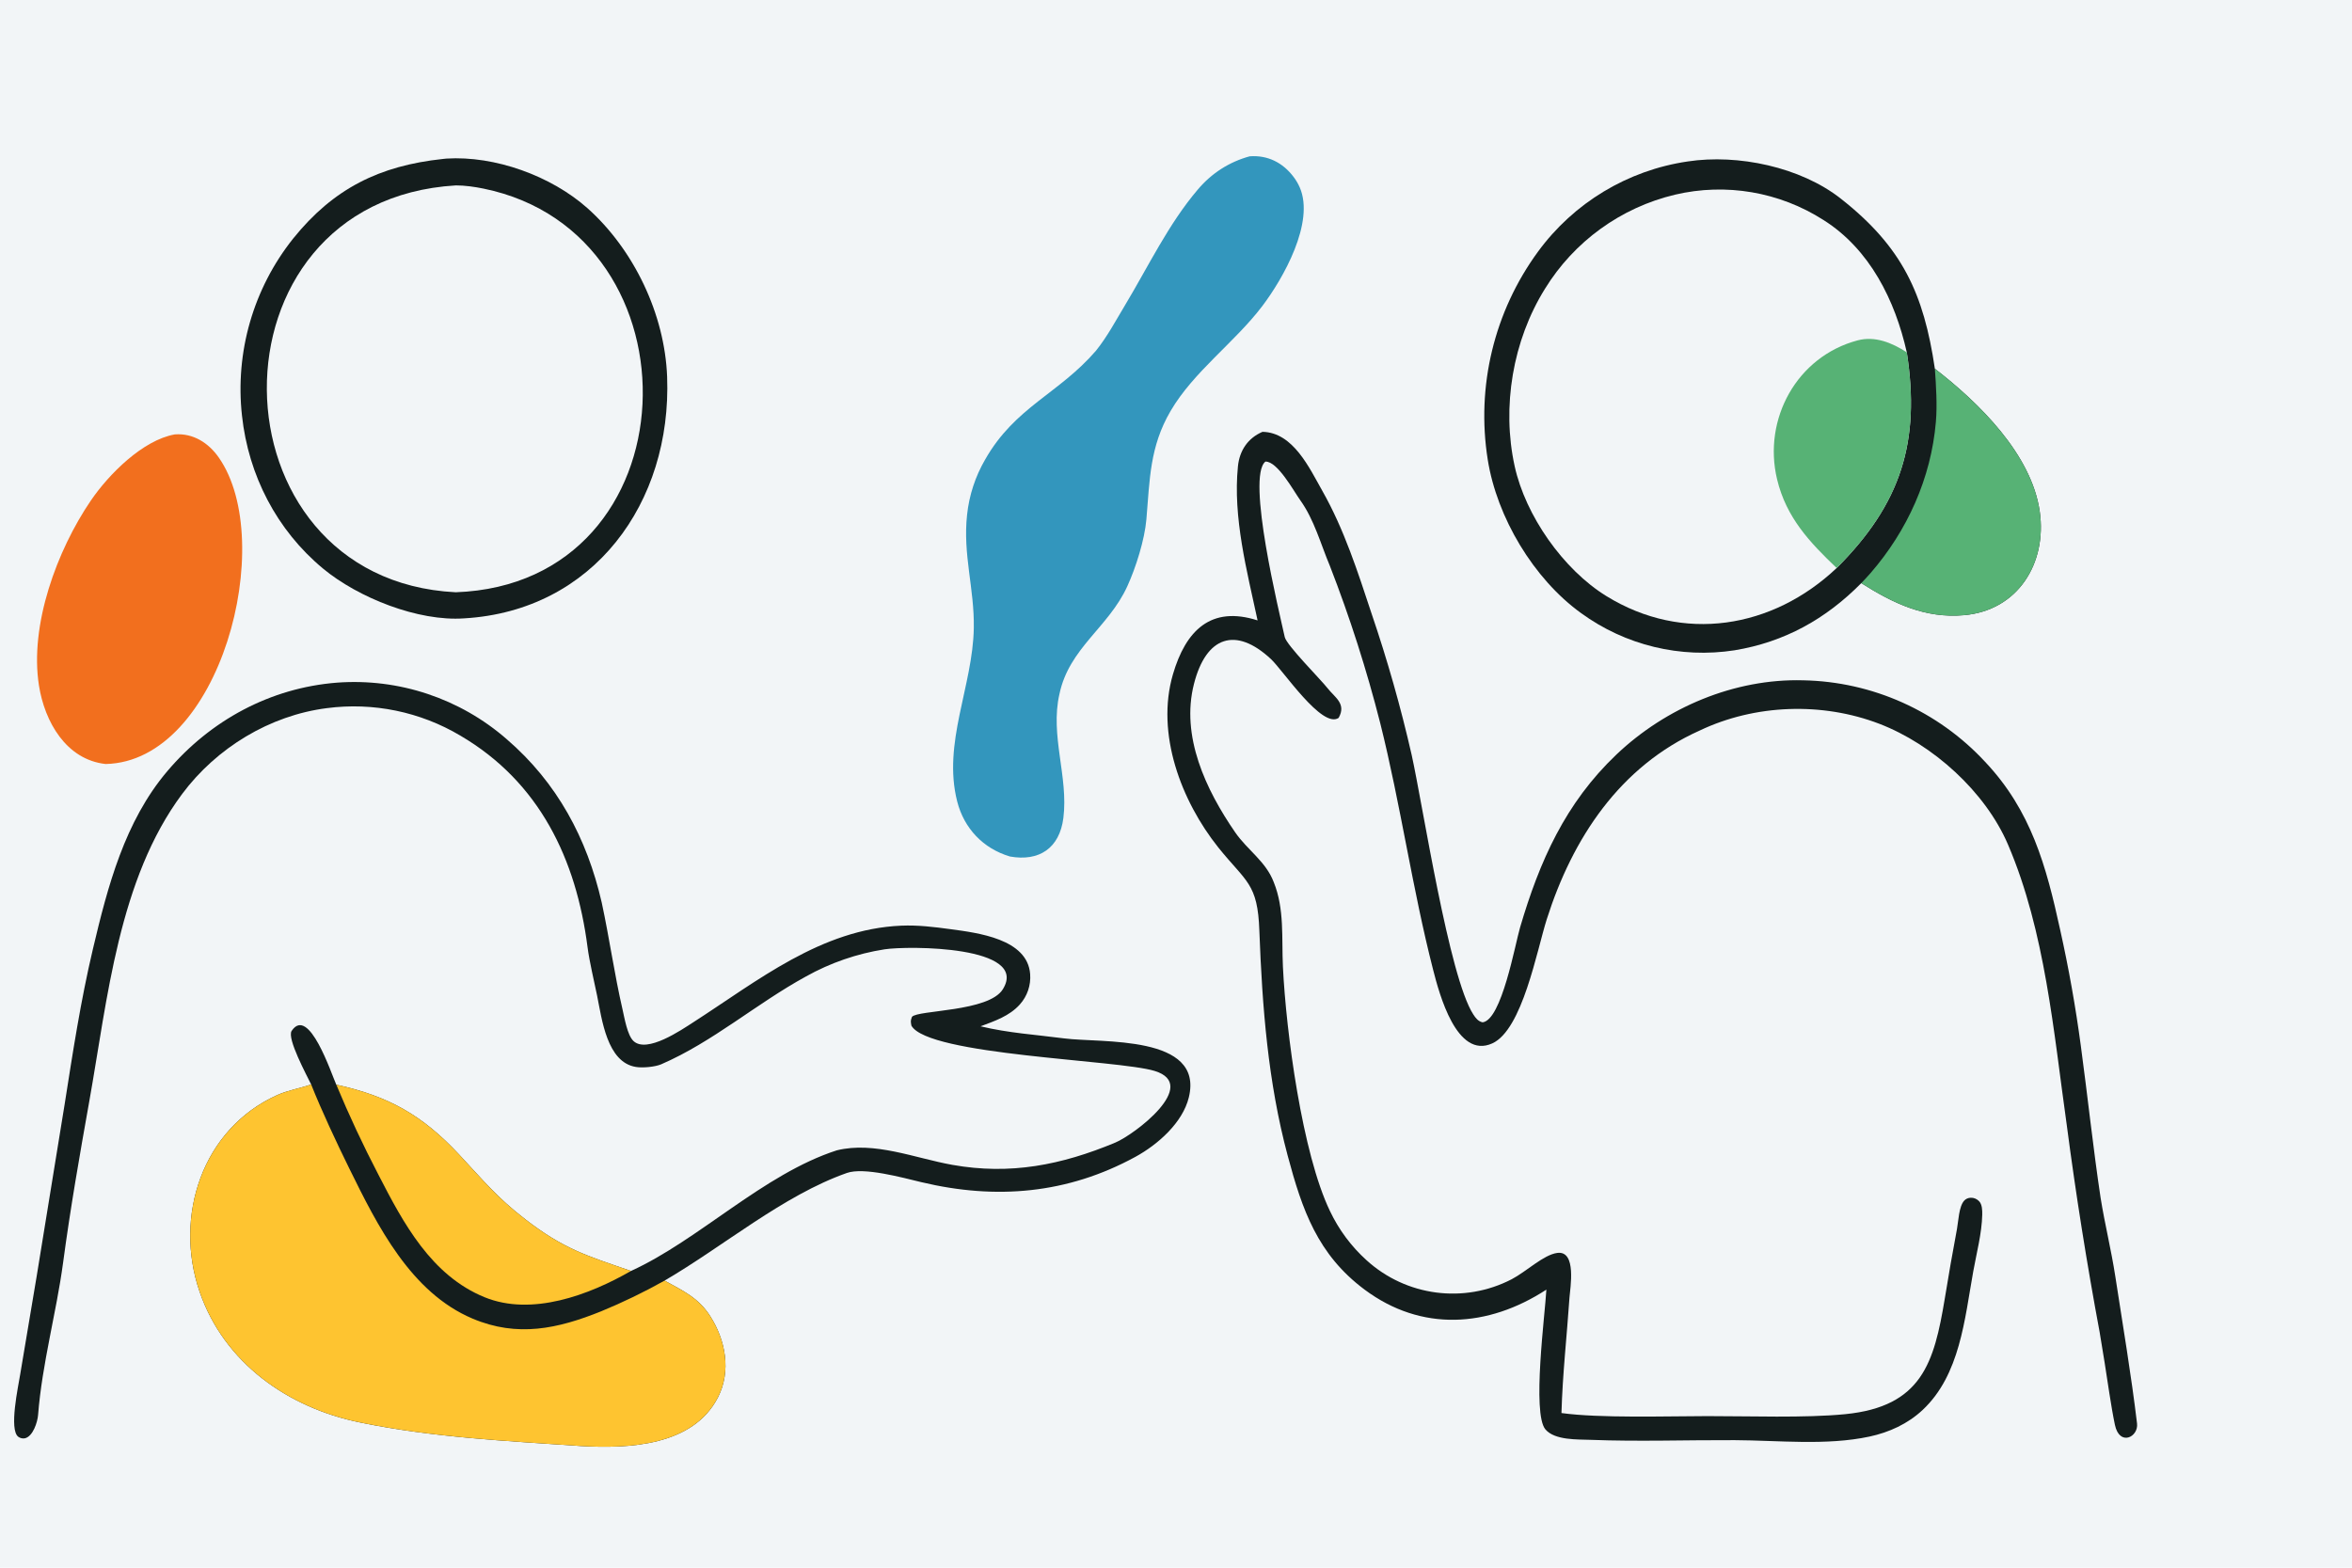
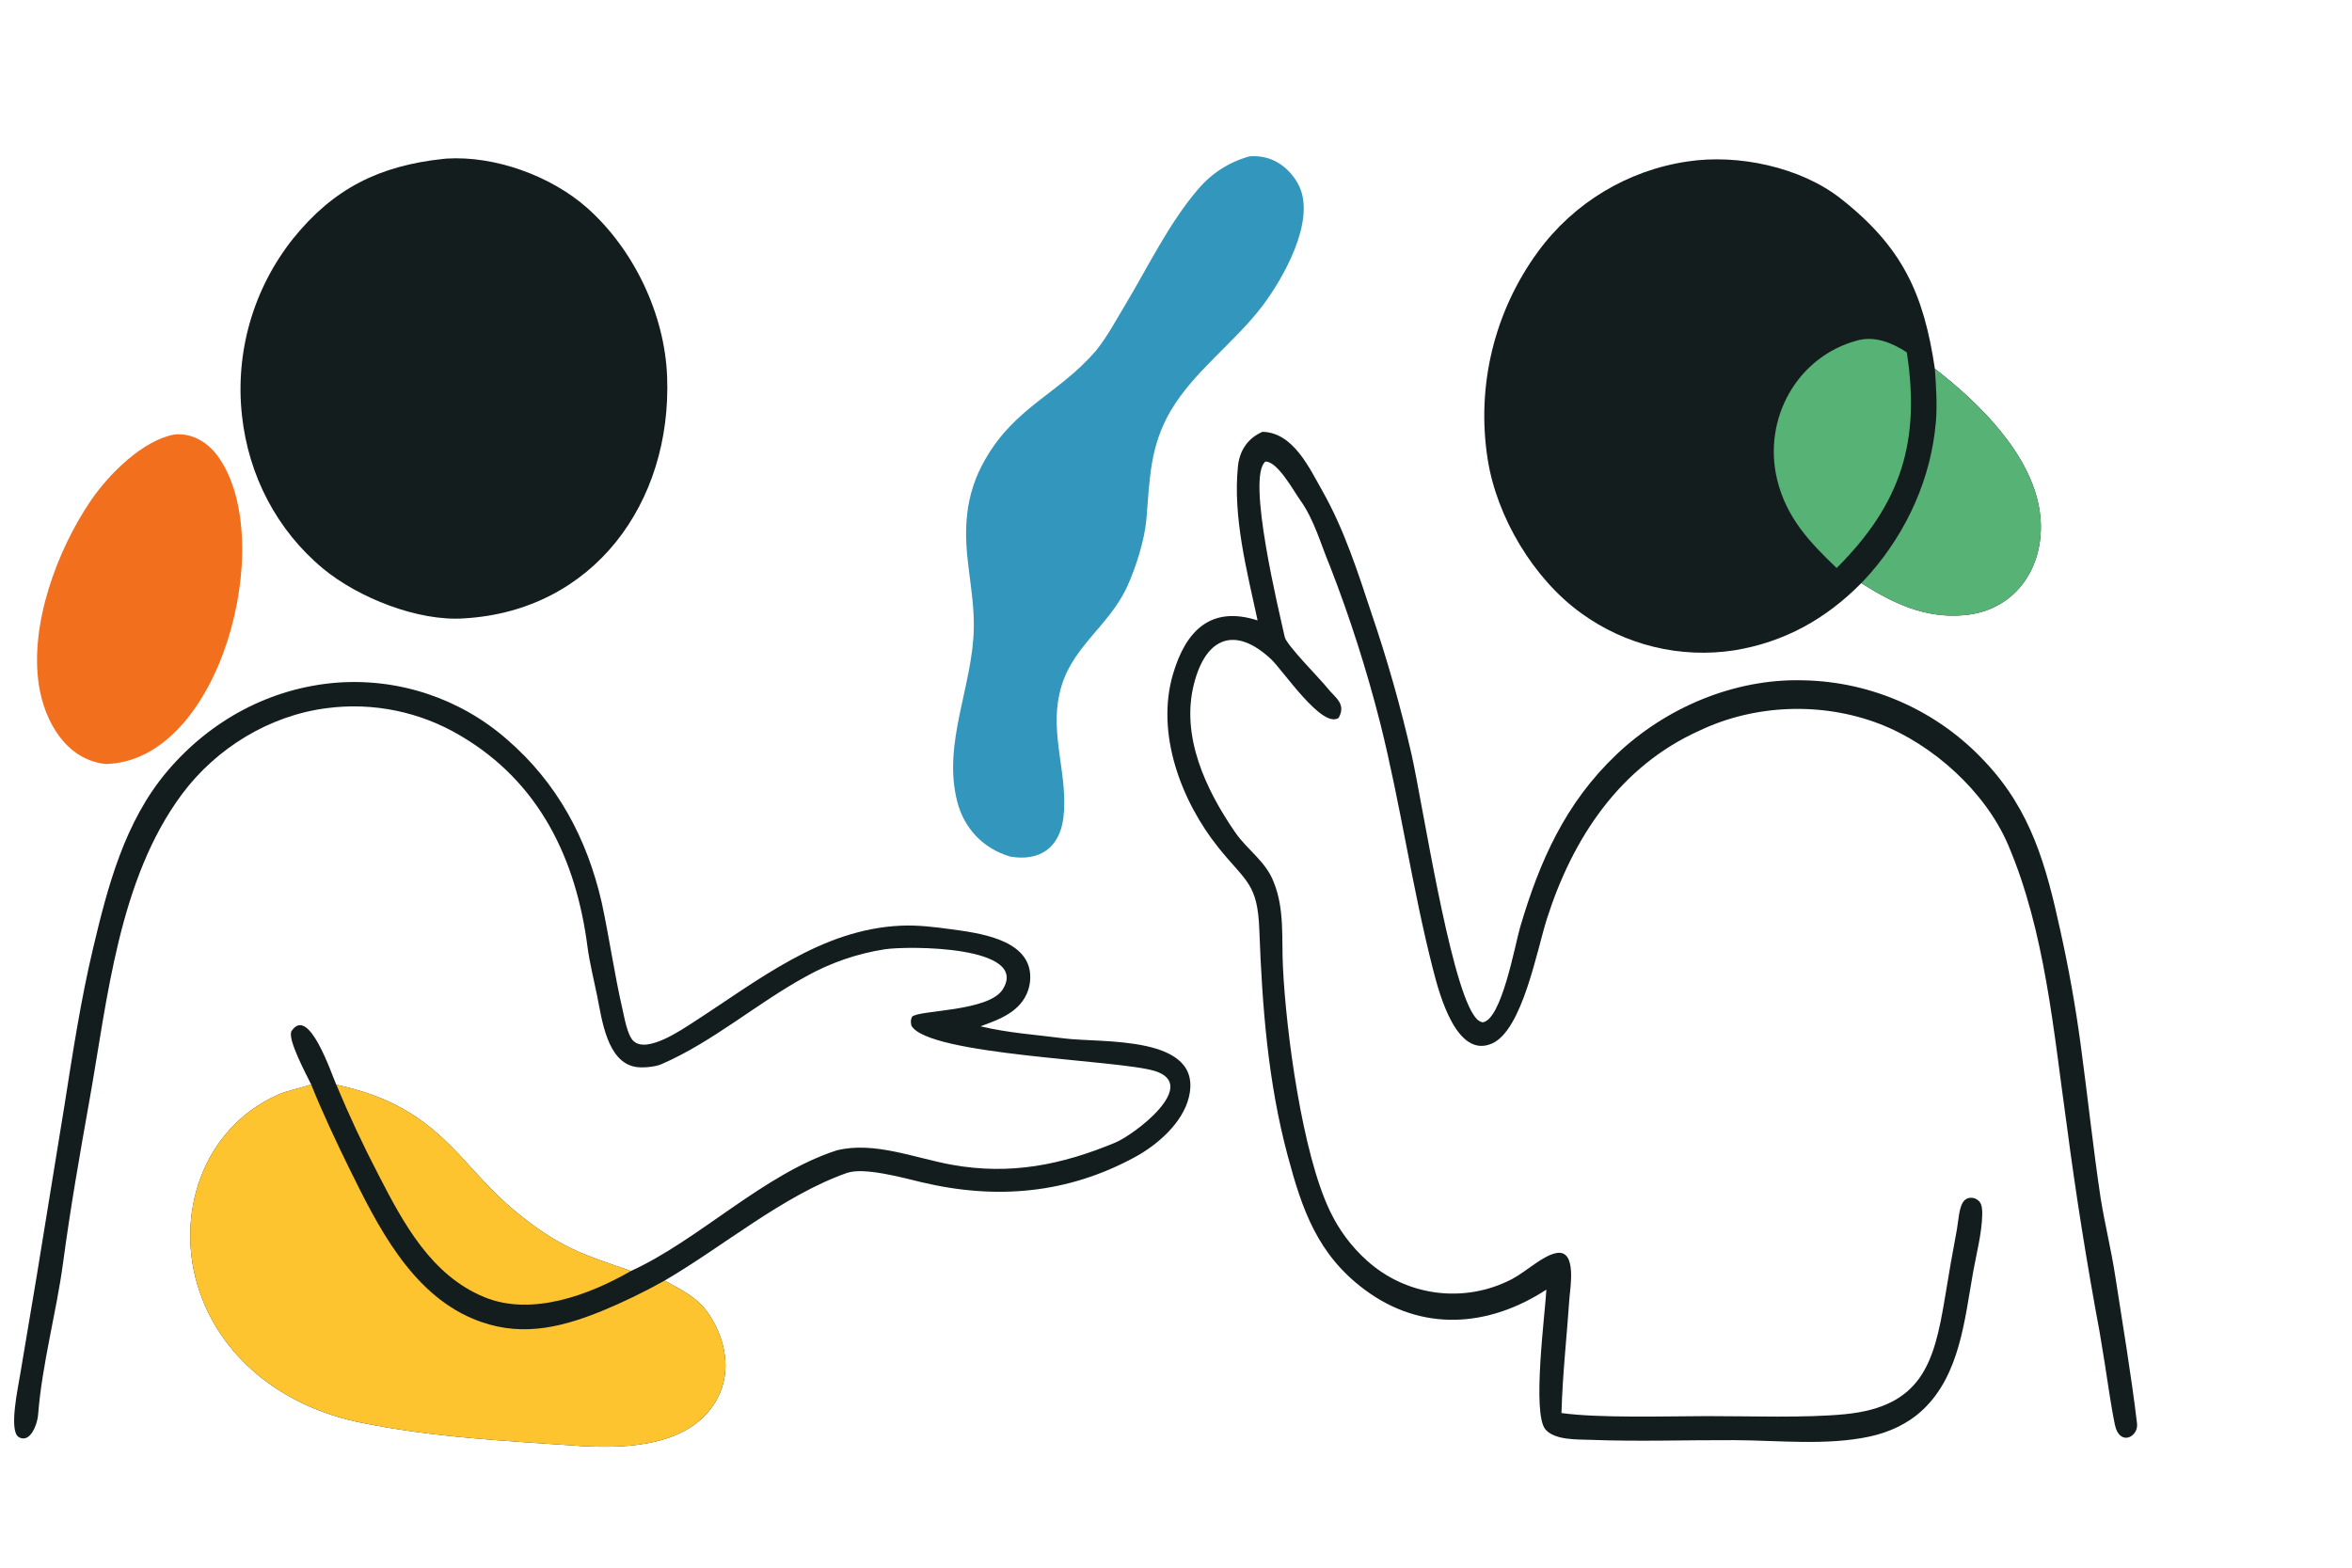
- <svg xmlns="http://www.w3.org/2000/svg" display="block" height="1024" preserveAspectRatio="none" viewBox="0 0 2048 1365" width="1536">
-   <path d="m0 0h2048v1365h-2048z" fill="#f2f5f7" />
-   <path d="m1620.7 507.737c-30.84 31.244-66.79 51.283-110.34 58.481-47.11 7.304-95.19-4.358-133.71-32.433-41.38-29.903-73.23-83.338-81.2-133.578-10.16-63.744 5.58-128.903 43.7-180.99 31.15-42.638 78.13-70.969 130.38-78.628 43.8-6.689 98.34 4.888 133.21 32.259 53.77 42.211 72.35 82.8 82.04 148.206 38.1 29.405 84.26 74.346 91.34 124.479 6.32 44.718-18.87 85.984-65.91 90.107-34.03 2.983-61.64-10.266-89.51-27.903z" fill="#141d1d" />
-   <path d="m1684.78 321.054c38.1 29.405 84.26 74.346 91.34 124.479 6.32 44.718-18.87 85.984-65.91 90.107-34.03 2.983-61.64-10.266-89.51-27.903 2.77-2.86 5.46-5.784 8.09-8.77 31.99-36.856 52.66-82.593 56.86-131.475 1.29-15.005.18-31.451-.87-46.438z" fill="#57b275" />
-   <path d="m1599.27 494.585c-55.86 52.763-133.85 65.537-200.52 24.428-37.61-23.187-70.42-70.071-79.86-113.085-11.36-51.705-1.68-109.421 26.37-154.449 25.38-41.265 66.12-70.754 113.24-81.972 44.31-10.434 90.96-2.472 129.3 22.068 40.39 25.464 62.38 70.014 72.54 115.214 11.98 77.694-4.91 131.713-61.07 187.796z" fill="#f2f5f7" />
-   <path d="m1599.27 494.585c-23.31-22.257-43.88-43.803-51.88-77.245-12.56-52.442 17.22-106.935 70.13-120.974 15.08-4.002 29.9 2.007 42.82 10.423 11.98 77.694-4.91 131.713-61.07 187.796z" fill="#57b275" />
-   <path d="m549.427 1106.64c58.886-26.79 115.399-84.44 179.176-105.02 32.659-8.098 68.155 6.82 100.515 12.61 50.552 9.04 95.186.14 141.943-19.327 16.795-6.993 73.949-50.252 34.359-62.42-31.846-9.788-197.162-13.509-211.81-39.432-.651-3.664-.818-4.24.492-7.685 5.076-6.075 66.854-4.201 79.121-24.02 23.427-37.852-82.38-37.95-103.057-34.754-23.999 3.764-47.139 11.758-68.344 23.61-43.077 23.535-81.231 57.106-126.081 76.49-5.209 2.251-16.116 3.308-22.04 2.309-25.208-4.021-29.619-41.619-33.772-62.08-2.606-12.845-6.661-29.322-8.351-42.394-9.872-76.351-41.708-143.498-110.655-183.971-34.988-20.806-75.954-29.248-116.318-23.969-49.599 6.309-96.022 34.507-125.951 74.651-55.469 74.402-65.006 178.549-80.868 267.437-8.476 47.495-16.475 93.185-22.866 140.875-5.944 44.05-18.244 87.69-21.756 132.42-.487 6.21-4.421 18.82-11.574 20.39-1.984.34-4.018-.14-5.641-1.33-8.33-6.12-.008-43.98 1.621-54.26l14.344-85.39 24.327-149.575c7.173-45.621 13.98-90.307 24.641-135.415 12.893-54.552 27.679-111.114 64.74-154.848 37.548-44.306 89.634-72.616 147.881-77.158 53.873-3.987 107.099 13.767 147.79 49.296 43.778 37.753 69.783 86.094 82.649 142.137 6.66 30.869 11.04 62.38 18.135 93.157 1.692 7.341 4.159 22.341 9.474 27.403 11.682 11.126 41.874-9.68 52.198-16.316 56.13-36.125 111.254-81.094 181.001-84.075 14.527-.62 28.584 1.105 42.977 3.063 23.428 3.188 66.993 8.375 69.277 39.115.747 9.663-2.496 19.211-8.973 26.42-9.072 10.128-21.825 14.397-34.212 19.039 24.6 5.888 47.673 7.234 72.912 10.528 32.11 4.191 121.74-3.522 108.46 51.27-5.37 22.176-27.07 41.21-46.546 51.859-59.057 32.23-121.317 37.56-186.317 22.06-16.869-4.03-50.085-13.25-64.909-8.03-55.585 19.58-107.644 64-158.732 93.72 15.845 8.8 29.424 14.78 39.745 30.98 13.425 21.08 18.474 47.89 6.631 70.84-21.809 42.27-78.018 44.69-119.621 42.2-64.503-4.44-128.162-7.39-191.701-20.46-62.788-12.69-118.564-51.83-139.929-113.88-22.603-65.64 2.255-141.802 67.547-171.204 9.129-4.111 19.308-5.769 28.771-9l.8-.278c-3.784-7.852-21.302-40.176-16.978-46.622 15.029-22.406 34.57 37.394 38.869 46.82 45.507 10.009 74.861 26.422 107.124 61.014 20.873 22.38 32.691 37.09 57.264 56.06 33.851 26.13 53.239 31.7 92.219 45.14z" fill="#141d1d" />
-   <path d="m270.929 944.228c9.219 23.121 22.222 50.844 33.245 73.232 24.481 49.72 53.412 107.89 107.301 130.66 39.159 16.55 74.259 8.84 111.916-6.33 18.956-7.8 37.421-16.73 55.295-26.76 15.845 8.8 29.424 14.78 39.745 30.98 13.425 21.08 18.474 47.89 6.631 70.84-21.809 42.27-78.018 44.69-119.621 42.2-64.503-4.44-128.162-7.39-191.701-20.46-62.788-12.69-118.564-51.83-139.929-113.88-22.603-65.64 2.255-141.802 67.547-171.204 9.129-4.111 19.308-5.769 28.771-9z" fill="#fec430" />
-   <path d="m292.82 944.426c45.507 10.009 74.861 26.422 107.124 61.014 20.873 22.38 32.691 37.09 57.264 56.06 33.851 26.13 53.239 31.7 92.219 45.14-36.322 20.9-86.35 39.67-127.495 22.86-46.383-18.95-70.67-64.38-92.302-106.44-13.388-25.676-25.669-51.91-36.81-78.634z" fill="#fec430" />
-   <path d="m385.696 138.403c.995-.144 1.996-.251 3-.321 42.26-2.646 91.175 15.052 122.828 43.171 40.386 36.05 67.303 92.237 69.374 146.776 4.168 109.788-64.165 203.779-176.719 210.383-40.02 2.864-92.31-17.976-122.888-43.341-40.384-33.5-64.947-81.275-70.57-133.068-6.16-55.318 9.87-110.821 44.575-154.336 35.058-43.548 75.127-63.382 130.4-69.264z" fill="#141d1d" />
-   <path d="m396.967 161.432c7.782-.01 16.356 1.217 23.974 2.77 193.047 39.34 184.357 344.068-24.134 351.485-216.421-10.83-222.175-341.098.16-354.255z" fill="#f2f5f7" />
-   <path d="m1099.3 375.999c26.81.507 40.93 31.684 52.19 51.522 18.84 33.19 30.81 70.441 42.75 106.577 13.79 40.423 25.46 81.539 34.96 123.181 9.93 44.921 32.5 193.394 53.67 225.986 2.07 3.191 4.21 6.04 8.12 6.885 16.57-2.004 28.23-67.726 32.62-82.654 16.96-57.651 39.4-108.221 83.89-150.509 43.1-40.974 102.86-66.287 162.66-64.636 60.25 1.163 117.42 26.795 158.38 70.995 40.18 42.577 53.18 90.718 65.27 145.907 7.51 33.633 13.56 67.576 18.12 101.734 5.9 43.651 10.62 88.294 17.15 131.893 3.77 23.58 9.23 45.06 12.88 68.85 6.47 42.11 13.83 85.49 18.86 127.7 1.41 11.83-15.24 20.22-19.27 1.18-1.73-8.22-3.43-18.49-4.81-27.33-2.66-17.8-5.48-35.57-8.47-53.31-11.18-59.94-20.74-120.16-28.67-180.608-11.42-80.796-18.69-168.169-51.13-243.962-19.73-46.102-65.53-87.347-112.04-105.185-49.71-19.066-108.21-17.102-156.44 5.877-69.51 31.111-110.72 93.754-133.16 164.365-8.58 27.004-21.2 96.176-47.45 108.039-30.97 14-46.1-43.064-51.49-64.091-18.14-70.747-28.26-143.728-46.01-214.574-11.82-46.551-26.48-92.336-43.89-137.098-8.03-19.065-13.57-40.136-25.78-57.162-5.82-8.118-19.77-33.963-30.34-33.664-16.82 13.173 12.15 131.424 16.82 152.785 1.53 7.035 31.33 36.915 37.23 44.472 6.34 8.132 16.67 13.494 9.7 25.895-14.37 9.893-48.42-41.402-58.96-51.215-30.7-28.594-56.44-19.815-67.01 21.612-11.66 45.668 10.36 92.236 35.86 129.241 10.69 15.508 26.75 25.328 33.58 43.373 9.52 23.466 6.8 48.644 8.01 73.711 2.75 56.939 16.79 162.519 41 212.759 7.69 16.2 18.5 30.72 31.8 42.74 34.52 31.41 84.93 38.02 126.38 16.58 12.81-6.7 27.7-21.28 39.65-22.92 17.19-2.37 11.25 30.82 10.7 38.79-2.33 34.04-6.01 66.55-6.99 100.62 33.09 4.58 91.56 2.73 126.98 2.67 36.2-.05 85.2 1.76 120.09-1.69 66.86-6.61 77.44-45.04 86.67-100.39 3.3-20.37 6.86-40.69 10.67-60.96 1.25-6.75 1.64-19.5 6.26-24.56 1.48-1.62 3.47-2.44 5.64-2.53 2.76-.12 5.29.97 7.24 2.91 2.82 2.8 2.92 8.09 2.84 11.85-.34 16.15-4.98 33.52-7.85 49.51-7.44 41.32-11.51 90.07-44.06 120.51-12.93 12.09-29.1 19.5-46.31 23.18-37.46 8.02-79.14 3.29-117.31 3.11-41.74-.19-83.57 1.34-125.3-.27-11.46-.44-31.39.5-39.53-9.1-11.79-13.92-.27-100.63.84-121.7-50.78 33.05-108.75 36.95-158.32-.03-40.88-30.5-54.28-69.24-66.98-116.75-17.18-64.255-22.11-129.367-24.62-195.562-1.4-41.701-11.51-42.425-35.81-72.722-32.23-40.413-54.52-98.983-39.47-150.605 11.13-38.154 33.03-60.097 73.73-47.027-9.24-43.074-21.61-89.625-17.1-134.218 1.38-13.648 8.6-24.5 21.36-29.977z" fill="#141d1d" />
-   <path d="m1088.13 136.112c15.63-1.182 28.82 5.411 38.26 17.933 2.13 2.798 3.91 5.834 5.33 9.047 13.37 30.39-14.38 79.455-32.63 103.474-24.15 31.784-59.69 56.896-79.82 91.319-18.21 31.136-18.11 59.81-21.049 94.276-1.51 17.71-9.136 41.976-16.652 58.396-16.406 35.84-50.569 53.577-59.037 93.653-8.386 36.155 7.916 72.161 3.397 108-3.323 26.358-21.156 38.104-46.513 33.556-23.29-6.916-39.94-24.411-45.944-47.942-12.954-50.762 13.612-100.28 14.47-150.989.581-34.338-9.685-63.897-5.86-98.644 1.802-16.931 7.151-33.291 15.7-48.015 26.086-45.921 64.249-57.327 96.552-94.829 9.893-12.336 17.153-26.092 25.274-39.603 20.352-33.859 37.852-70.789 63.582-100.958 11.99-14.066 27.2-23.826 44.94-28.674z" fill="#3396bd" />
-   <path d="m152.227 378.236c16.01-1.226 29.424 7.438 38.315 20.188 51.14 73.334 1.324 264.695-98.576 266.808-34.42-3.788-53.075-36.857-58.041-68.319-8.34-52.833 15.738-117.777 45.067-160.916 15.622-22.978 45.304-52.834 73.236-57.761z" fill="#f26f1e" />
+ <svg xmlns="http://www.w3.org/2000/svg" width="1536" height="1024" viewBox="0 0 2048 1365" preserveAspectRatio="none" display="block">
+   <style>
+     :root {
+       color-scheme: light dark;
+     }
+ 
+     .ink {
+       fill: #141d1d;
+     }
+ 
+     .accent-green {
+       fill: #57b275;
+     }
+ 
+     .accent-gold {
+       fill: #fec430;
+     }
+ 
+     .accent-blue {
+       fill: #3396bd;
+     }
+ 
+     .accent-orange {
+       fill: #f26f1e;
+     }
+ 
+     @media (prefers-color-scheme: dark) {
+       .ink {
+         fill: #d4d4d8;
+       }
+ 
+       .accent-green {
+         fill: #74e0ad;
+       }
+ 
+       .accent-gold {
+         fill: #facc15;
+       }
+ 
+       .accent-blue {
+         fill: #60a5fa;
+       }
+ 
+       .accent-orange {
+         fill: #fb923c;
+       }
+     }
+   </style>
+   <path class="ink" d="m1620.7 507.737c-30.84 31.244-66.79 51.283-110.34 58.481-47.11 7.304-95.19-4.358-133.71-32.433-41.38-29.903-73.23-83.338-81.2-133.578-10.16-63.744 5.58-128.903 43.7-180.99 31.15-42.638 78.13-70.969 130.38-78.628 43.8-6.689 98.34 4.888 133.21 32.259 53.77 42.211 72.35 82.8 82.04 148.206 38.1 29.405 84.26 74.346 91.34 124.479 6.32 44.718-18.87 85.984-65.91 90.107-34.03 2.983-61.64-10.266-89.51-27.903z" />
+   <path class="accent-green" d="m1684.78 321.054c38.1 29.405 84.26 74.346 91.34 124.479 6.32 44.718-18.87 85.984-65.91 90.107-34.03 2.983-61.64-10.266-89.51-27.903 2.77-2.86 5.46-5.784 8.09-8.77 31.99-36.856 52.66-82.593 56.86-131.475 1.29-15.005.18-31.451-.87-46.438z" />
+   <path fill="none" d="m1599.27 494.585c-55.86 52.763-133.85 65.537-200.52 24.428-37.61-23.187-70.42-70.071-79.86-113.085-11.36-51.705-1.68-109.421 26.37-154.449 25.38-41.265 66.12-70.754 113.24-81.972 44.31-10.434 90.96-2.472 129.3 22.068 40.39 25.464 62.38 70.014 72.54 115.214 11.98 77.694-4.91 131.713-61.07 187.796z" />
+   <path class="accent-green" d="m1599.27 494.585c-23.31-22.257-43.88-43.803-51.88-77.245-12.56-52.442 17.22-106.935 70.13-120.974 15.08-4.002 29.9 2.007 42.82 10.423 11.98 77.694-4.91 131.713-61.07 187.796z" />
+   <path class="ink" d="m549.427 1106.64c58.886-26.79 115.399-84.44 179.176-105.02 32.659-8.098 68.155 6.82 100.515 12.61 50.552 9.04 95.186.14 141.943-19.327 16.795-6.993 73.949-50.252 34.359-62.42-31.846-9.788-197.162-13.509-211.81-39.432-.651-3.664-.818-4.24.492-7.685 5.076-6.075 66.854-4.201 79.121-24.02 23.427-37.852-82.38-37.95-103.057-34.754-23.999 3.764-47.139 11.758-68.344 23.61-43.077 23.535-81.231 57.106-126.081 76.49-5.209 2.251-16.116 3.308-22.04 2.309-25.208-4.021-29.619-41.619-33.772-62.08-2.606-12.845-6.661-29.322-8.351-42.394-9.872-76.351-41.708-143.498-110.655-183.971-34.988-20.806-75.954-29.248-116.318-23.969-49.599 6.309-96.022 34.507-125.951 74.651-55.469 74.402-65.006 178.549-80.868 267.437-8.476 47.495-16.475 93.185-22.866 140.875-5.944 44.05-18.244 87.69-21.756 132.42-.487 6.21-4.421 18.82-11.574 20.39-1.984.34-4.018-.14-5.641-1.33-8.33-6.12-.008-43.98 1.621-54.26l14.344-85.39 24.327-149.575c7.173-45.621 13.98-90.307 24.641-135.415 12.893-54.552 27.679-111.114 64.74-154.848 37.548-44.306 89.634-72.616 147.881-77.158 53.873-3.987 107.099 13.767 147.79 49.296 43.778 37.753 69.783 86.094 82.649 142.137 6.66 30.869 11.04 62.38 18.135 93.157 1.692 7.341 4.159 22.341 9.474 27.403 11.682 11.126 41.874-9.68 52.198-16.316 56.13-36.125 111.254-81.094 181.001-84.075 14.527-.62 28.584 1.105 42.977 3.063 23.428 3.188 66.993 8.375 69.277 39.115.747 9.663-2.496 19.211-8.973 26.42-9.072 10.128-21.825 14.397-34.212 19.039 24.6 5.888 47.673 7.234 72.912 10.528 32.11 4.191 121.74-3.522 108.46 51.27-5.37 22.176-27.07 41.21-46.546 51.859-59.057 32.23-121.317 37.56-186.317 22.06-16.869-4.03-50.085-13.25-64.909-8.03-55.585 19.58-107.644 64-158.732 93.72 15.845 8.8 29.424 14.78 39.745 30.98 13.425 21.08 18.474 47.89 6.631 70.84-21.809 42.27-78.018 44.69-119.621 42.2-64.503-4.44-128.162-7.39-191.701-20.46-62.788-12.69-118.564-51.83-139.929-113.88-22.603-65.64 2.255-141.802 67.547-171.204 9.129-4.111 19.308-5.769 28.771-9l.8-.278c-3.784-7.852-21.302-40.176-16.978-46.622 15.029-22.406 34.57 37.394 38.869 46.82 45.507 10.009 74.861 26.422 107.124 61.014 20.873 22.38 32.691 37.09 57.264 56.06 33.851 26.13 53.239 31.7 92.219 45.14z" />
+   <path class="accent-gold" d="m270.929 944.228c9.219 23.121 22.222 50.844 33.245 73.232 24.481 49.72 53.412 107.89 107.301 130.66 39.159 16.55 74.259 8.84 111.916-6.33 18.956-7.8 37.421-16.73 55.295-26.76 15.845 8.8 29.424 14.78 39.745 30.98 13.425 21.08 18.474 47.89 6.631 70.84-21.809 42.27-78.018 44.69-119.621 42.2-64.503-4.44-128.162-7.39-191.701-20.46-62.788-12.69-118.564-51.83-139.929-113.88-22.603-65.64 2.255-141.802 67.547-171.204 9.129-4.111 19.308-5.769 28.771-9z" />
+   <path class="accent-gold" d="m292.82 944.426c45.507 10.009 74.861 26.422 107.124 61.014 20.873 22.38 32.691 37.09 57.264 56.06 33.851 26.13 53.239 31.7 92.219 45.14-36.322 20.9-86.35 39.67-127.495 22.86-46.383-18.95-70.67-64.38-92.302-106.44-13.388-25.676-25.669-51.91-36.81-78.634z" />
+   <path class="ink" d="m385.696 138.403c.995-.144 1.996-.251 3-.321 42.26-2.646 91.175 15.052 122.828 43.171 40.386 36.05 67.303 92.237 69.374 146.776 4.168 109.788-64.165 203.779-176.719 210.383-40.02 2.864-92.31-17.976-122.888-43.341-40.384-33.5-64.947-81.275-70.57-133.068-6.16-55.318 9.87-110.821 44.575-154.336 35.058-43.548 75.127-63.382 130.4-69.264z" />
+   <path fill="none" d="m396.967 161.432c7.782-.01 16.356 1.217 23.974 2.77 193.047 39.34 184.357 344.068-24.134 351.485-216.421-10.83-222.175-341.098.16-354.255z" />
+   <path class="ink" d="m1099.3 375.999c26.81.507 40.93 31.684 52.19 51.522 18.84 33.19 30.81 70.441 42.75 106.577 13.79 40.423 25.46 81.539 34.96 123.181 9.93 44.921 32.5 193.394 53.67 225.986 2.07 3.191 4.21 6.04 8.12 6.885 16.57-2.004 28.23-67.726 32.62-82.654 16.96-57.651 39.4-108.221 83.89-150.509 43.1-40.974 102.86-66.287 162.66-64.636 60.25 1.163 117.42 26.795 158.38 70.995 40.18 42.577 53.18 90.718 65.27 145.907 7.51 33.633 13.56 67.576 18.12 101.734 5.9 43.651 10.62 88.294 17.15 131.893 3.77 23.58 9.23 45.06 12.88 68.85 6.47 42.11 13.83 85.49 18.86 127.7 1.41 11.83-15.24 20.22-19.27 1.18-1.73-8.22-3.43-18.49-4.81-27.33-2.66-17.8-5.48-35.57-8.47-53.31-11.18-59.94-20.74-120.16-28.67-180.608-11.42-80.796-18.69-168.169-51.13-243.962-19.73-46.102-65.53-87.347-112.04-105.185-49.71-19.066-108.21-17.102-156.44 5.877-69.51 31.111-110.72 93.754-133.16 164.365-8.58 27.004-21.2 96.176-47.45 108.039-30.97 14-46.1-43.064-51.49-64.091-18.14-70.747-28.26-143.728-46.01-214.574-11.82-46.551-26.48-92.336-43.89-137.098-8.03-19.065-13.57-40.136-25.78-57.162-5.82-8.118-19.77-33.963-30.34-33.664-16.82 13.173 12.15 131.424 16.82 152.785 1.53 7.035 31.33 36.915 37.23 44.472 6.34 8.132 16.67 13.494 9.7 25.895-14.37 9.893-48.42-41.402-58.96-51.215-30.7-28.594-56.44-19.815-67.01 21.612-11.66 45.668 10.36 92.236 35.86 129.241 10.69 15.508 26.75 25.328 33.58 43.373 9.52 23.466 6.8 48.644 8.01 73.711 2.75 56.939 16.79 162.519 41 212.759 7.69 16.2 18.5 30.72 31.8 42.74 34.52 31.41 84.93 38.02 126.38 16.58 12.81-6.7 27.7-21.28 39.65-22.92 17.19-2.37 11.25 30.82 10.7 38.79-2.33 34.04-6.01 66.55-6.99 100.62 33.09 4.58 91.56 2.73 126.98 2.67 36.2-.05 85.2 1.76 120.09-1.69 66.86-6.61 77.44-45.04 86.67-100.39 3.3-20.37 6.86-40.69 10.67-60.96 1.25-6.75 1.64-19.5 6.26-24.56 1.48-1.62 3.47-2.44 5.64-2.53 2.76-.12 5.29.97 7.24 2.91 2.82 2.8 2.92 8.09 2.84 11.85-.34 16.15-4.98 33.52-7.85 49.51-7.44 41.32-11.51 90.07-44.06 120.51-12.93 12.09-29.1 19.5-46.31 23.18-37.46 8.02-79.14 3.29-117.31 3.11-41.74-.19-83.57 1.34-125.3-.27-11.46-.44-31.39.5-39.53-9.1-11.79-13.92-.27-100.63.84-121.7-50.78 33.05-108.75 36.95-158.32-.03-40.88-30.5-54.28-69.24-66.98-116.75-17.18-64.255-22.11-129.367-24.62-195.562-1.4-41.701-11.51-42.425-35.81-72.722-32.23-40.413-54.52-98.983-39.47-150.605 11.13-38.154 33.03-60.097 73.73-47.027-9.24-43.074-21.61-89.625-17.1-134.218 1.38-13.648 8.6-24.5 21.36-29.977z" />
+   <path class="accent-blue" d="m1088.13 136.112c15.63-1.182 28.82 5.411 38.26 17.933 2.13 2.798 3.91 5.834 5.33 9.047 13.37 30.39-14.38 79.455-32.63 103.474-24.15 31.784-59.69 56.896-79.82 91.319-18.21 31.136-18.11 59.81-21.049 94.276-1.51 17.71-9.136 41.976-16.652 58.396-16.406 35.84-50.569 53.577-59.037 93.653-8.386 36.155 7.916 72.161 3.397 108-3.323 26.358-21.156 38.104-46.513 33.556-23.29-6.916-39.94-24.411-45.944-47.942-12.954-50.762 13.612-100.28 14.47-150.989.581-34.338-9.685-63.897-5.86-98.644 1.802-16.931 7.151-33.291 15.7-48.015 26.086-45.921 64.249-57.327 96.552-94.829 9.893-12.336 17.153-26.092 25.274-39.603 20.352-33.859 37.852-70.789 63.582-100.958 11.99-14.066 27.2-23.826 44.94-28.674z" />
+   <path class="accent-orange" d="m152.227 378.236c16.01-1.226 29.424 7.438 38.315 20.188 51.14 73.334 1.324 264.695-98.576 266.808-34.42-3.788-53.075-36.857-58.041-68.319-8.34-52.833 15.738-117.777 45.067-160.916 15.622-22.978 45.304-52.834 73.236-57.761z" />
</svg>
